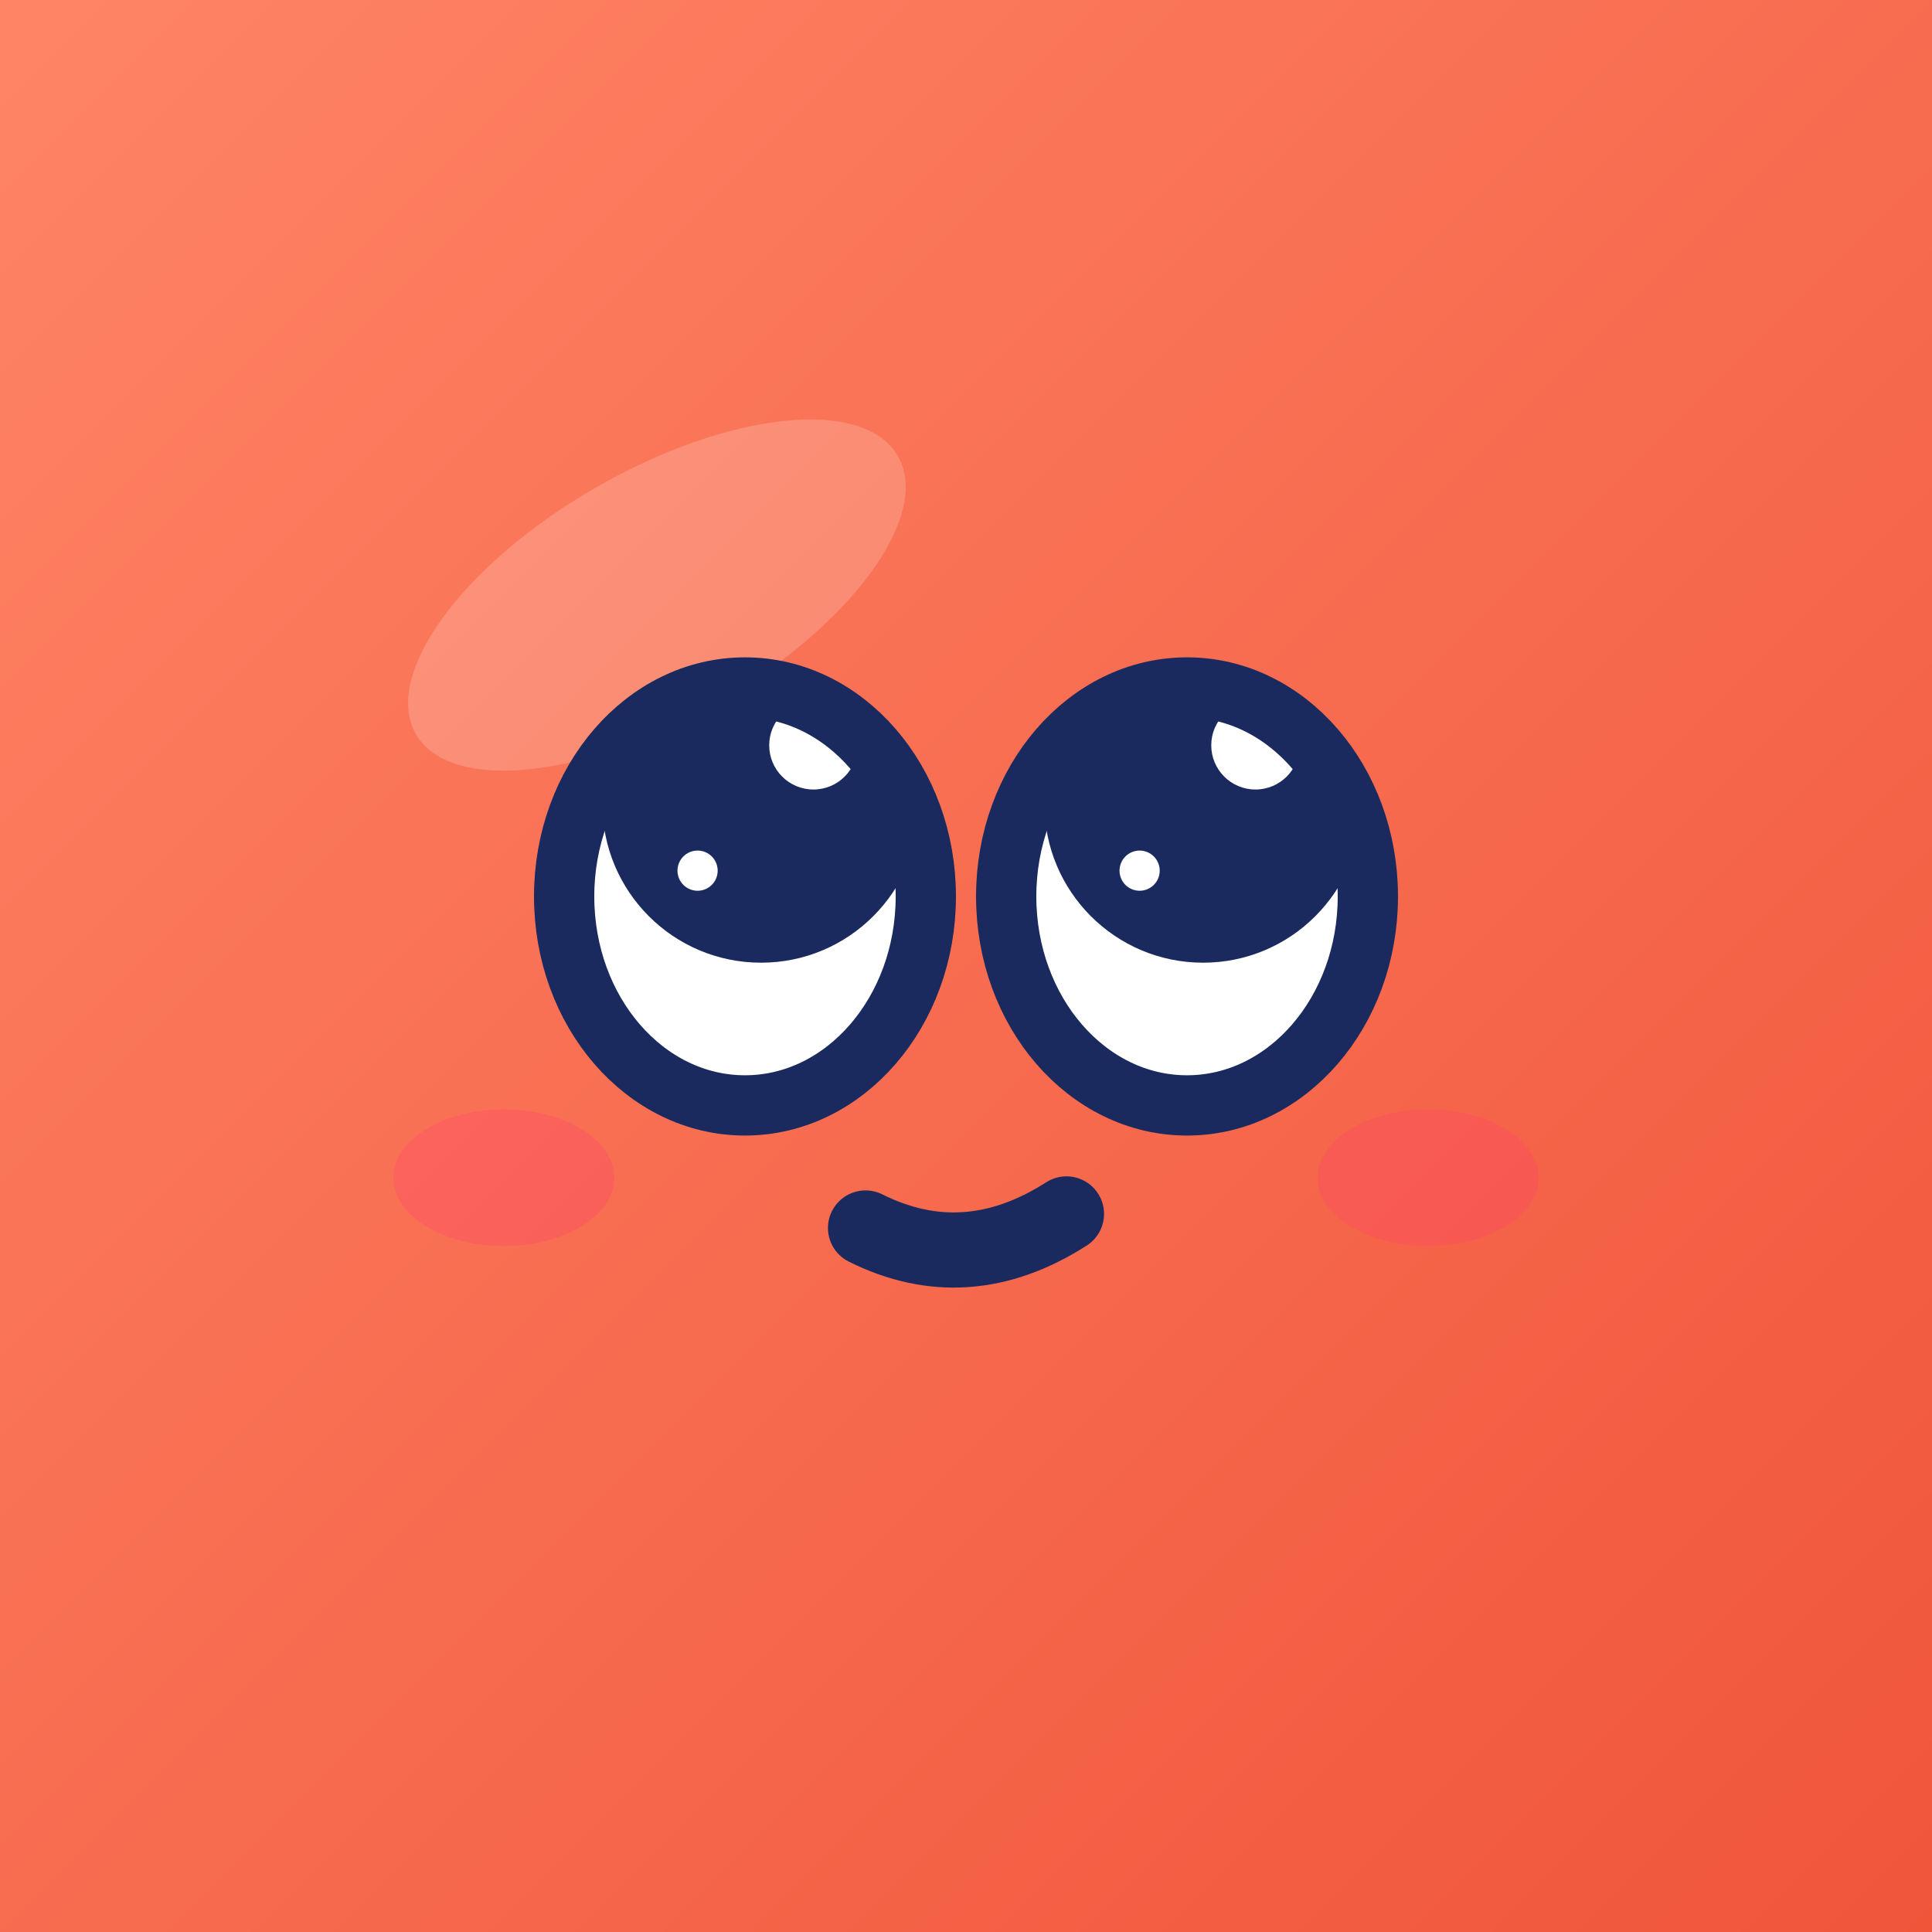
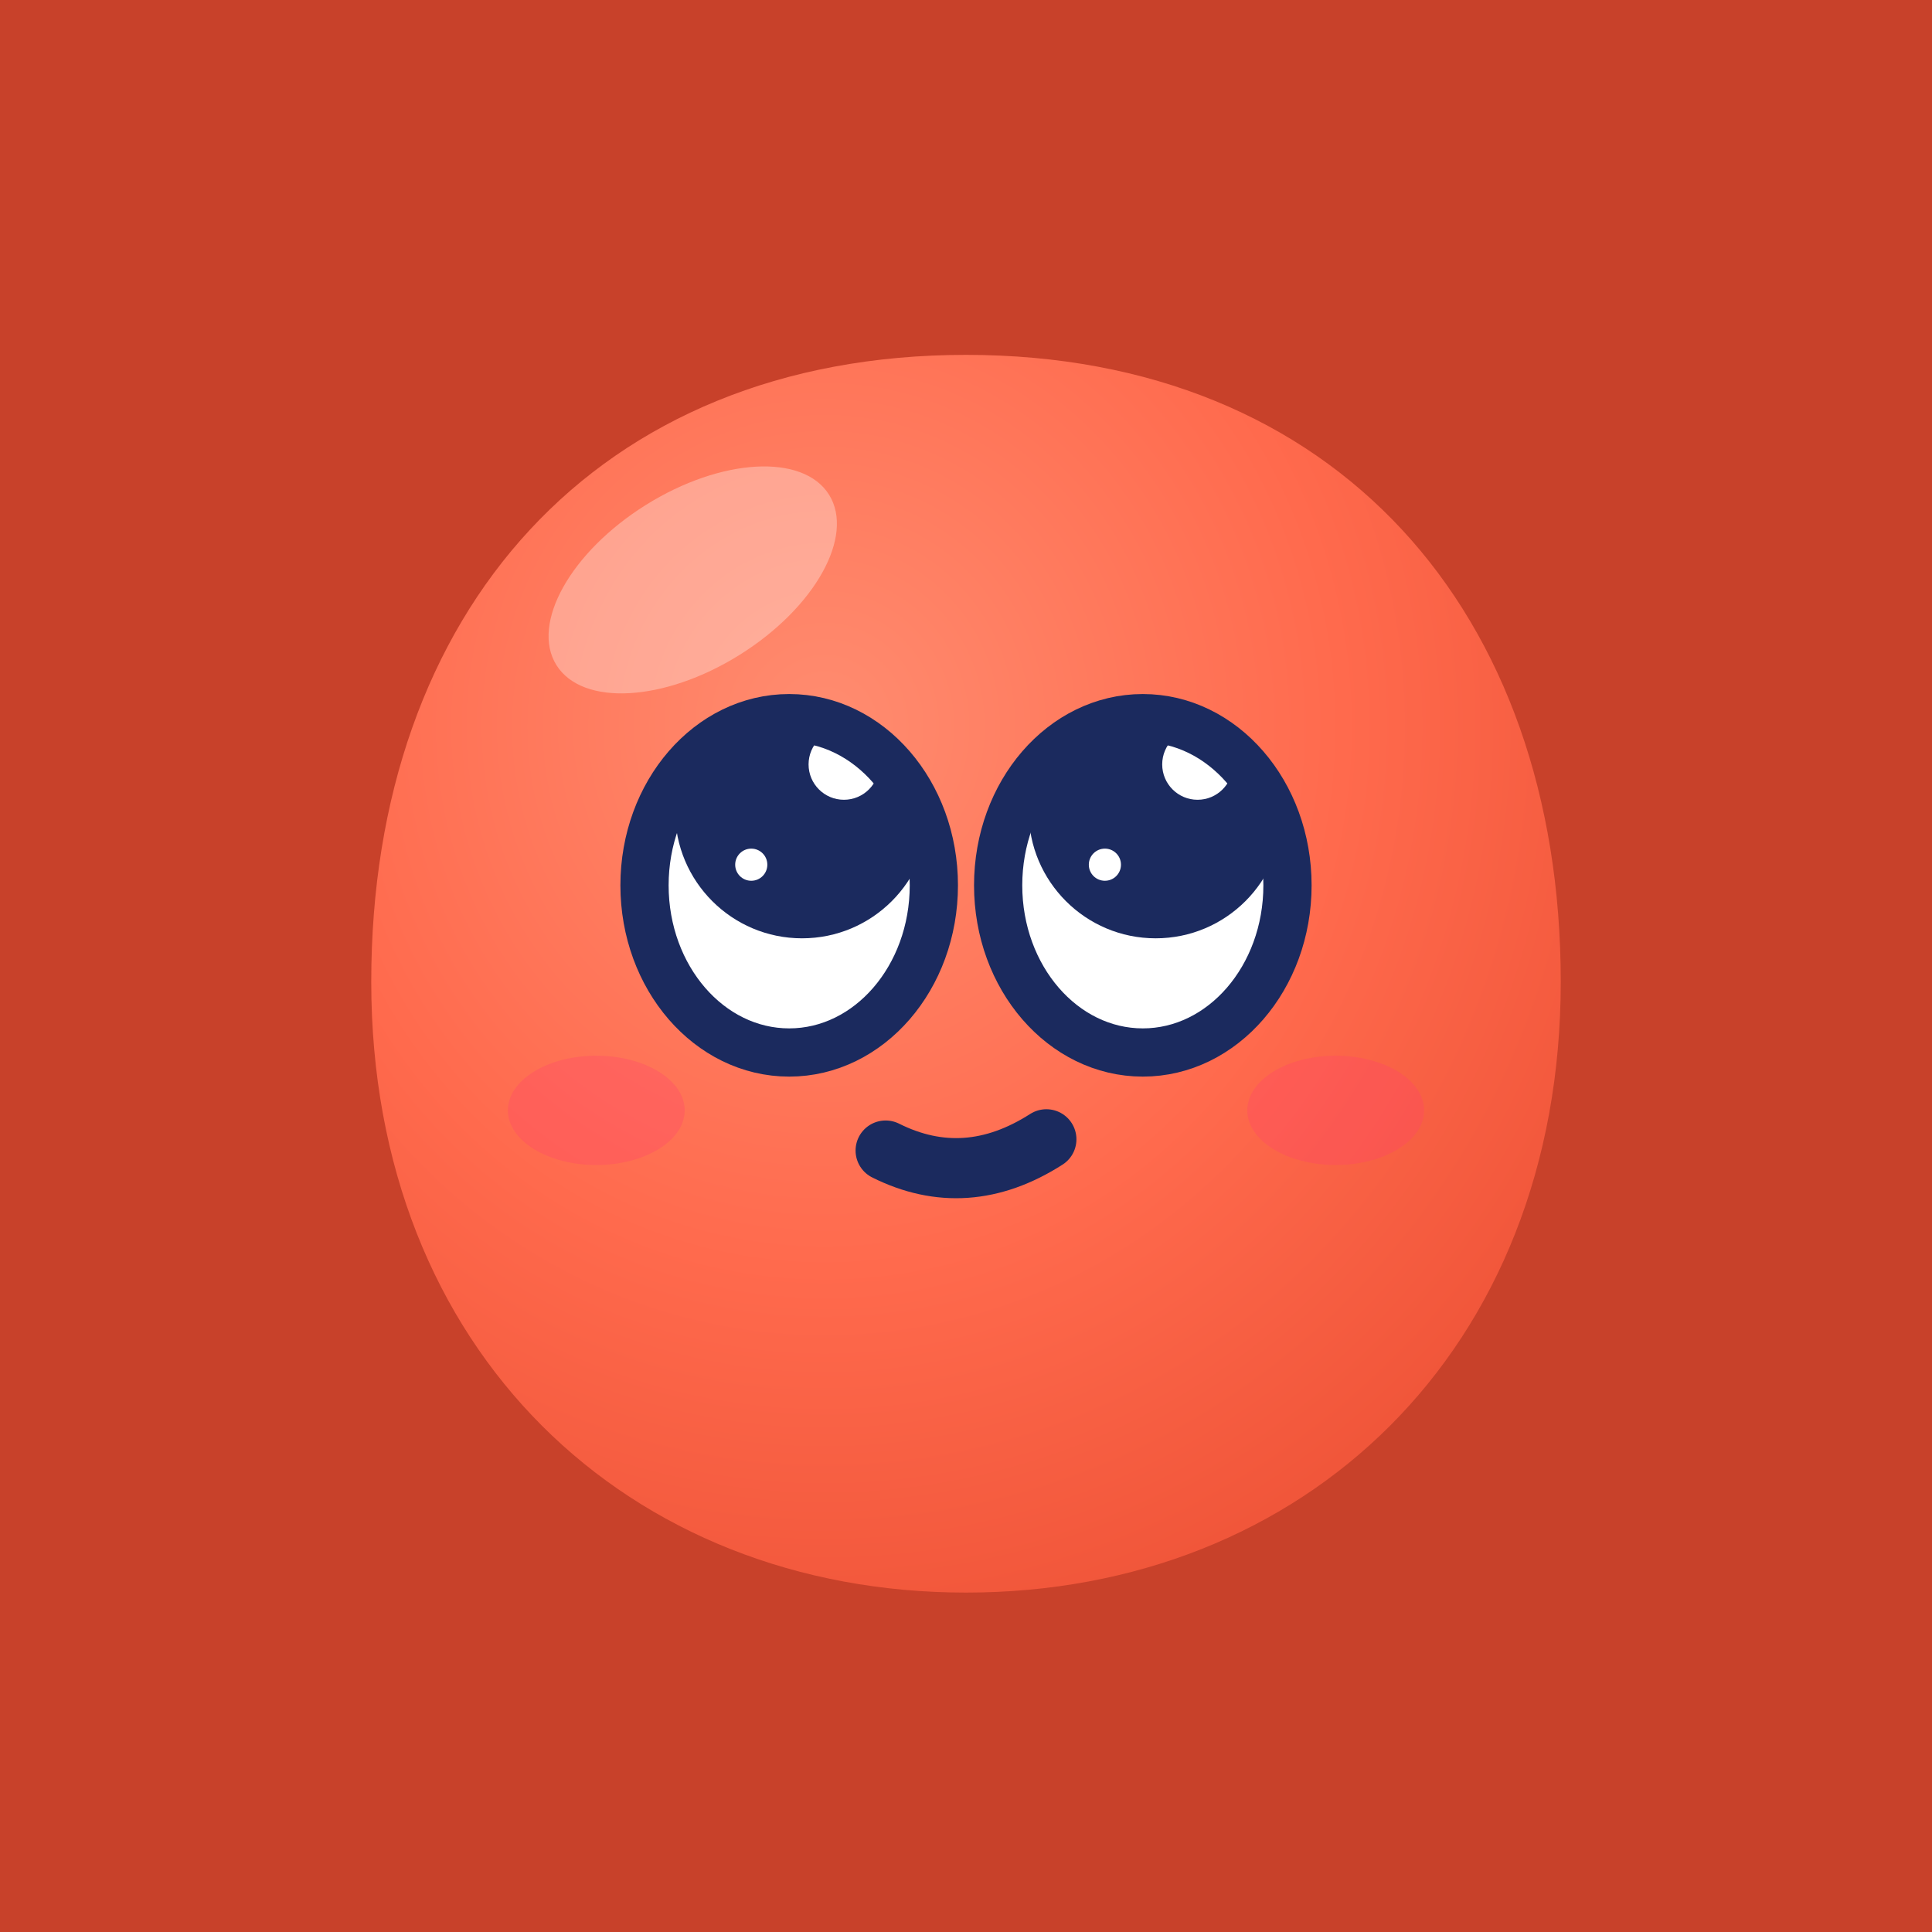
<svg xmlns="http://www.w3.org/2000/svg" viewBox="0 0 100 100" role="img" aria-label="leer.nu">
-   <defs>
-     <linearGradient id="ig30" x1="0" y1="0" x2="1" y2="1">
-       <stop offset="0" stop-color="#FF8466" />
-       <stop offset="1" stop-color="#F0553A" />
-     </linearGradient>
-   </defs>
-   <rect width="100" height="100" fill="url(#ig30)" />
+   <rect width="100" height="100" fill="#C8412A" />
  <g transform="translate(10 10) scale(.8)">
-     <ellipse cx="30" cy="26" rx="18" ry="8" transform="rotate(-30 30 26)" fill="#fff" opacity=".18" />
-     <g transform="translate(50 52) scale(1.3) translate(-50 -55)">
-       <ellipse cx="27" cy="64" rx="5.5" ry="3.4" fill="#FF3D6E" opacity=".28" />
-       <ellipse cx="73" cy="64" rx="5.5" ry="3.4" fill="#FF3D6E" opacity=".28" />
-       <g class="face">
-         <g class="eye">
-           <clipPath id="oi30_39">
-             <ellipse cx="39" cy="50" rx="9" ry="10.4" />
-           </clipPath>
-           <ellipse cx="39" cy="50" rx="9" ry="10.4" fill="#fff" />
-           <g clip-path="url(#oi30_39)">
-             <g class="pupil">
-               <circle cx="39.8" cy="45.4" r="7.897" fill="#1B2A5E" />
-               <circle cx="42.406" cy="42.478" r="2.2" fill="#fff" />
-               <circle cx="36.641" cy="48.717" r="1" fill="#fff" />
+     <g transform="translate(50 50.5) scale(1.04) translate(-50 -55.5)">
+       <defs>
+         <radialGradient id="b30" cx="38%" cy="30%" r="80%">
+           <stop offset="0" stop-color="#FF8C70" />
+           <stop offset=".55" stop-color="#FF6A4D" />
+           <stop offset="1" stop-color="#EE5236" />
+         </radialGradient>
+       </defs>
+       <g class="lijf">
+         <path d="M50 17C73 17 87 33 87 56C87 79 71 94 50 94C29 94 13 79 13 56C13 33 27 17 50 17Z" fill="url(#b30)" />
+         <ellipse cx="33" cy="31" rx="10" ry="5.5" transform="rotate(-32 33 31)" fill="#fff" opacity=".32" />
+         <ellipse cx="27" cy="64" rx="5.5" ry="3.4" fill="#FF3D6E" opacity=".28" />
+         <ellipse cx="73" cy="64" rx="5.5" ry="3.4" fill="#FF3D6E" opacity=".28" />
+         <g class="face">
+           <g class="eye">
+             <clipPath id="o30_39">
+               <ellipse cx="39" cy="50" rx="9" ry="10.4" />
+             </clipPath>
+             <ellipse cx="39" cy="50" rx="9" ry="10.4" fill="#fff" />
+             <g clip-path="url(#o30_39)">
+               <g class="pupil">
+                 <circle cx="39.8" cy="45.4" r="7.897" fill="#1B2A5E" />
+                 <circle cx="42.406" cy="42.478" r="2.2" fill="#fff" />
+                 <circle cx="36.641" cy="48.717" r="1" fill="#fff" />
+               </g>
            </g>
+             <ellipse cx="39" cy="50" rx="9" ry="10.4" fill="none" stroke="#1B2A5E" stroke-width="3" />
          </g>
-           <ellipse cx="39" cy="50" rx="9" ry="10.4" fill="none" stroke="#1B2A5E" stroke-width="3" />
+           <g class="eye">
+             <clipPath id="o30_61">
+               <ellipse cx="61" cy="50" rx="9" ry="10.4" />
+             </clipPath>
+             <ellipse cx="61" cy="50" rx="9" ry="10.4" fill="#fff" />
+             <g clip-path="url(#o30_61)">
+               <g class="pupil">
+                 <circle cx="61.8" cy="45.4" r="7.897" fill="#1B2A5E" />
+                 <circle cx="64.406" cy="42.478" r="2.2" fill="#fff" />
+                 <circle cx="58.641" cy="48.717" r="1" fill="#fff" />
+               </g>
+             </g>
+             <ellipse cx="61" cy="50" rx="9" ry="10.4" fill="none" stroke="#1B2A5E" stroke-width="3" />
+           </g>
+           <path d="M45 66.5 Q50 69 55 65.8" fill="none" stroke="#1B2A5E" stroke-width="3.74" stroke-linecap="round" stroke-linejoin="round" />
        </g>
-         <g class="eye">
-           <clipPath id="oi30_61">
-             <ellipse cx="61" cy="50" rx="9" ry="10.4" />
-           </clipPath>
-           <ellipse cx="61" cy="50" rx="9" ry="10.4" fill="#fff" />
-           <g clip-path="url(#oi30_61)">
-             <g class="pupil">
-               <circle cx="61.8" cy="45.4" r="7.897" fill="#1B2A5E" />
-               <circle cx="64.406" cy="42.478" r="2.2" fill="#fff" />
-               <circle cx="58.641" cy="48.717" r="1" fill="#fff" />
-             </g>
-           </g>
-           <ellipse cx="61" cy="50" rx="9" ry="10.4" fill="none" stroke="#1B2A5E" stroke-width="3" />
-         </g>
-         <path d="M45 66.5 Q50 69 55 65.8" fill="none" stroke="#1B2A5E" stroke-width="3.74" stroke-linecap="round" stroke-linejoin="round" />
      </g>
    </g>
  </g>
</svg>
